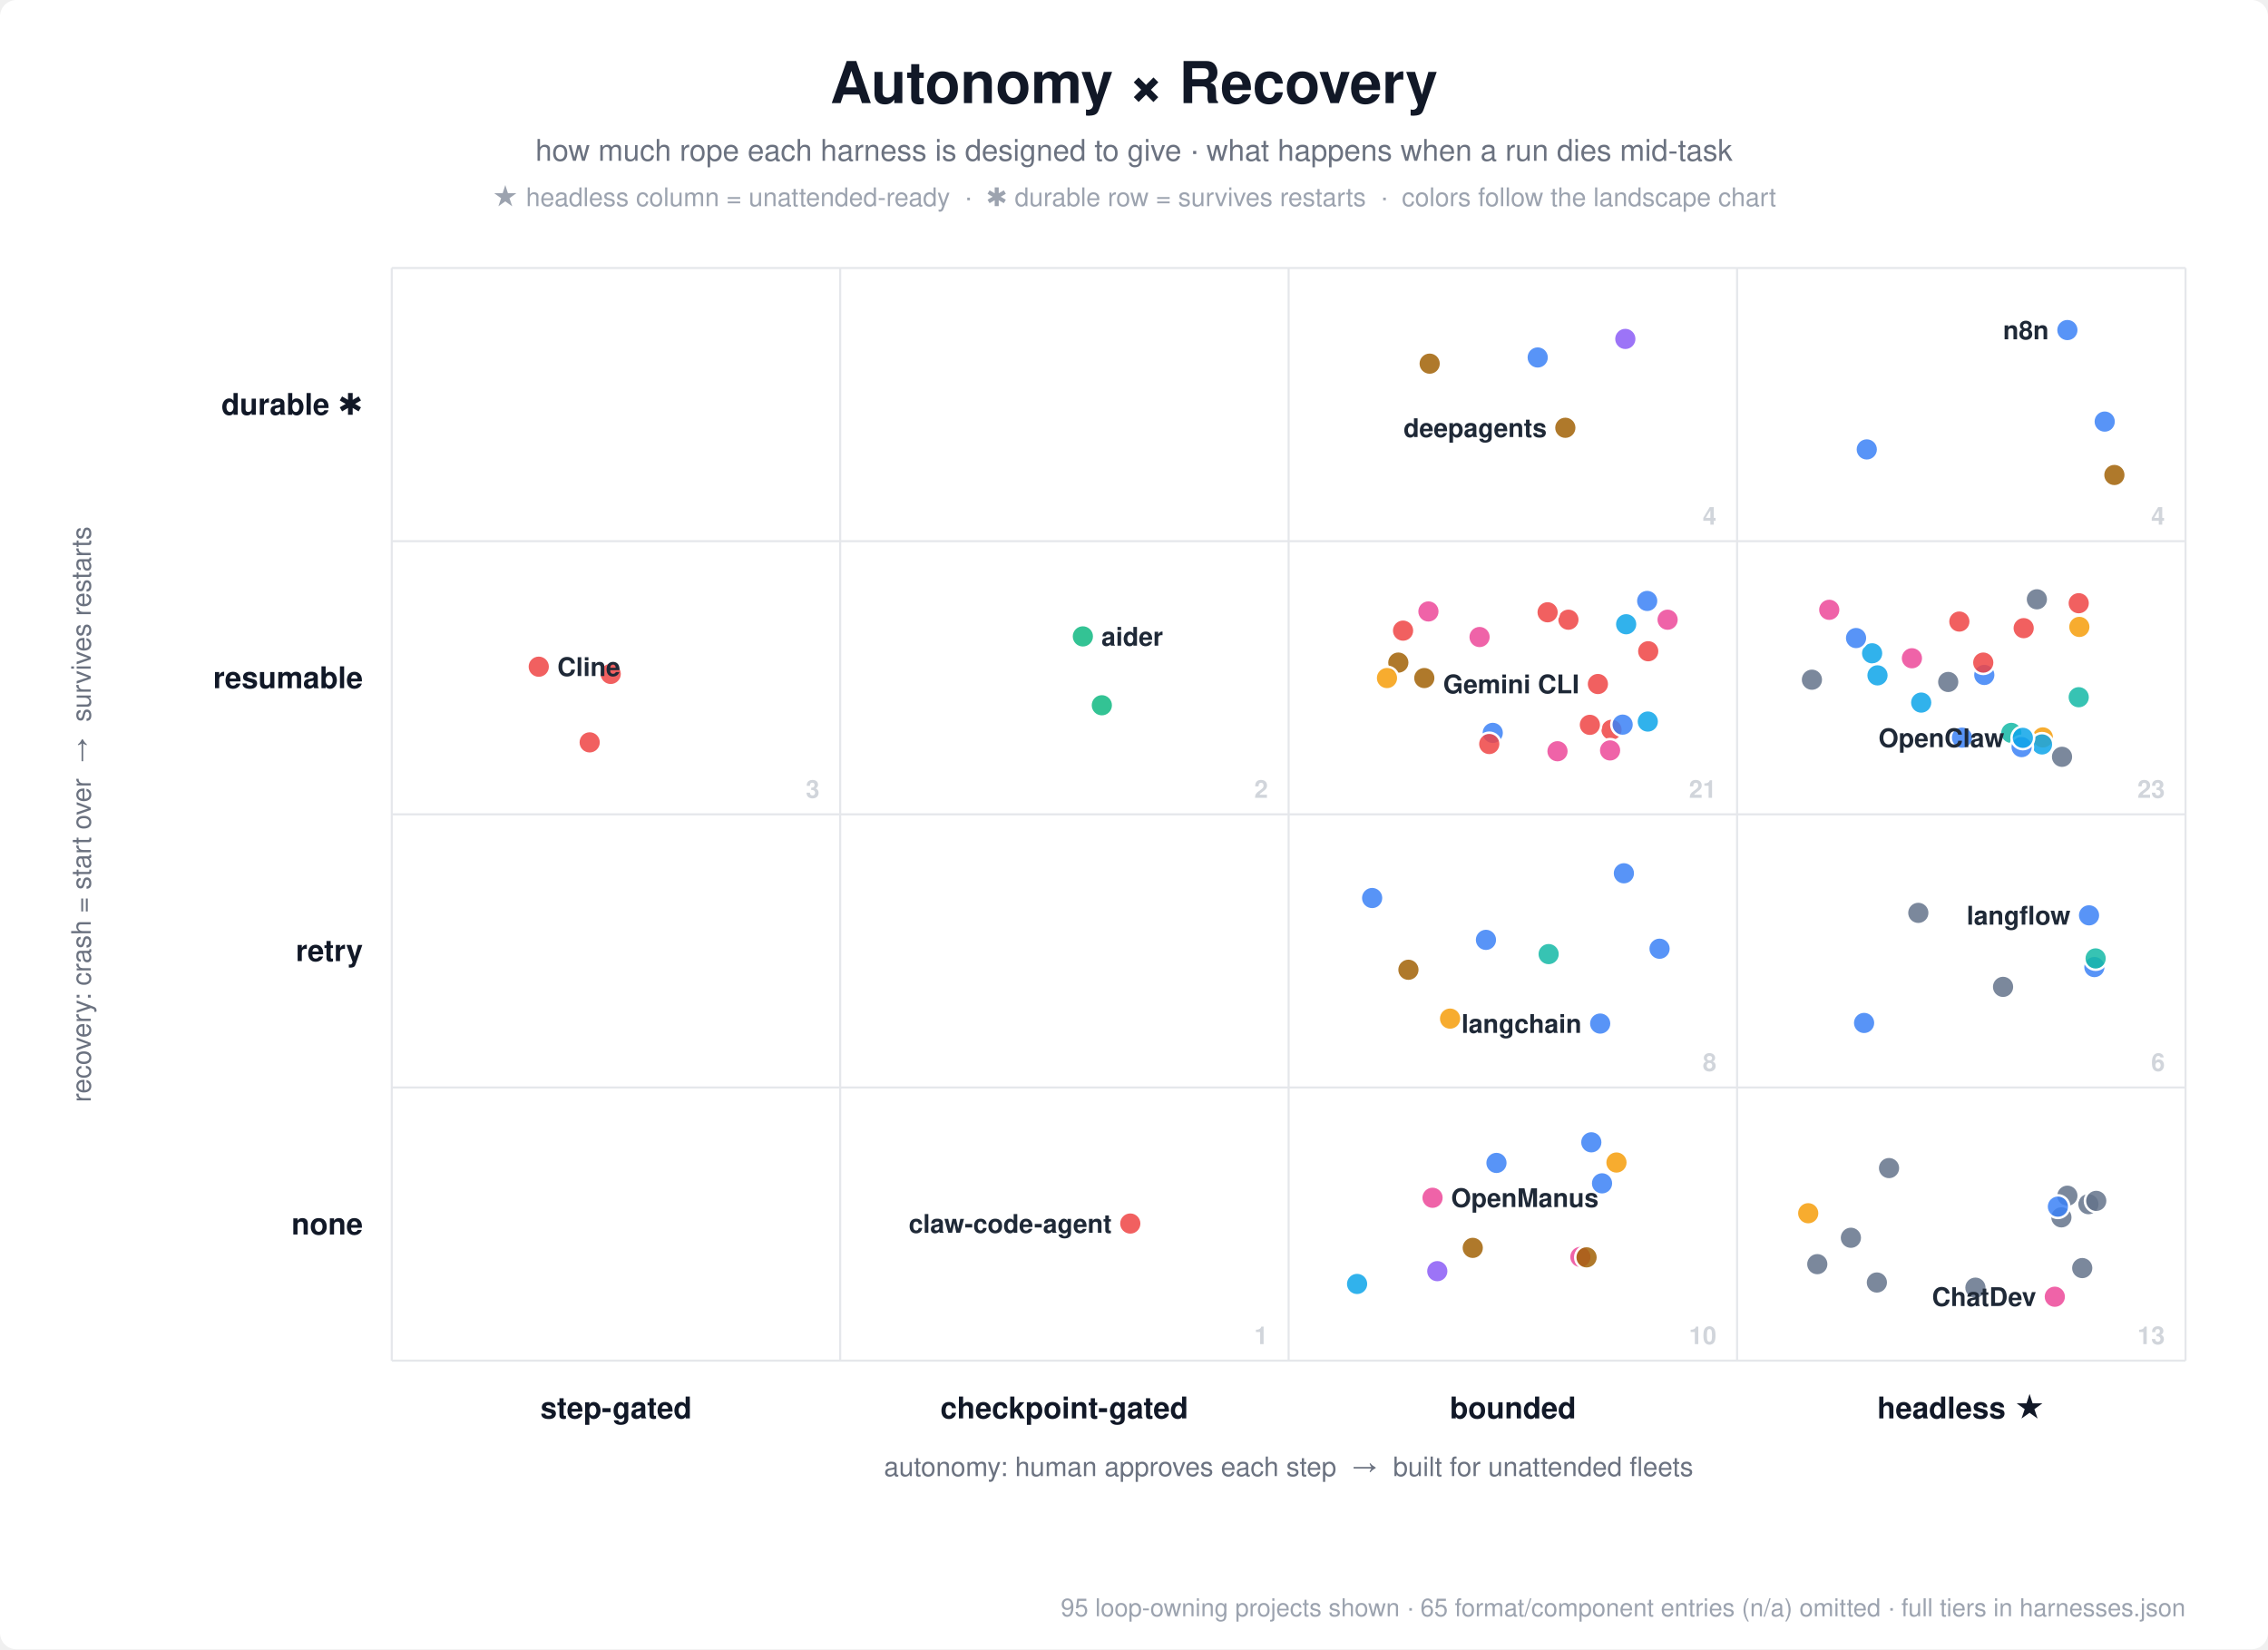
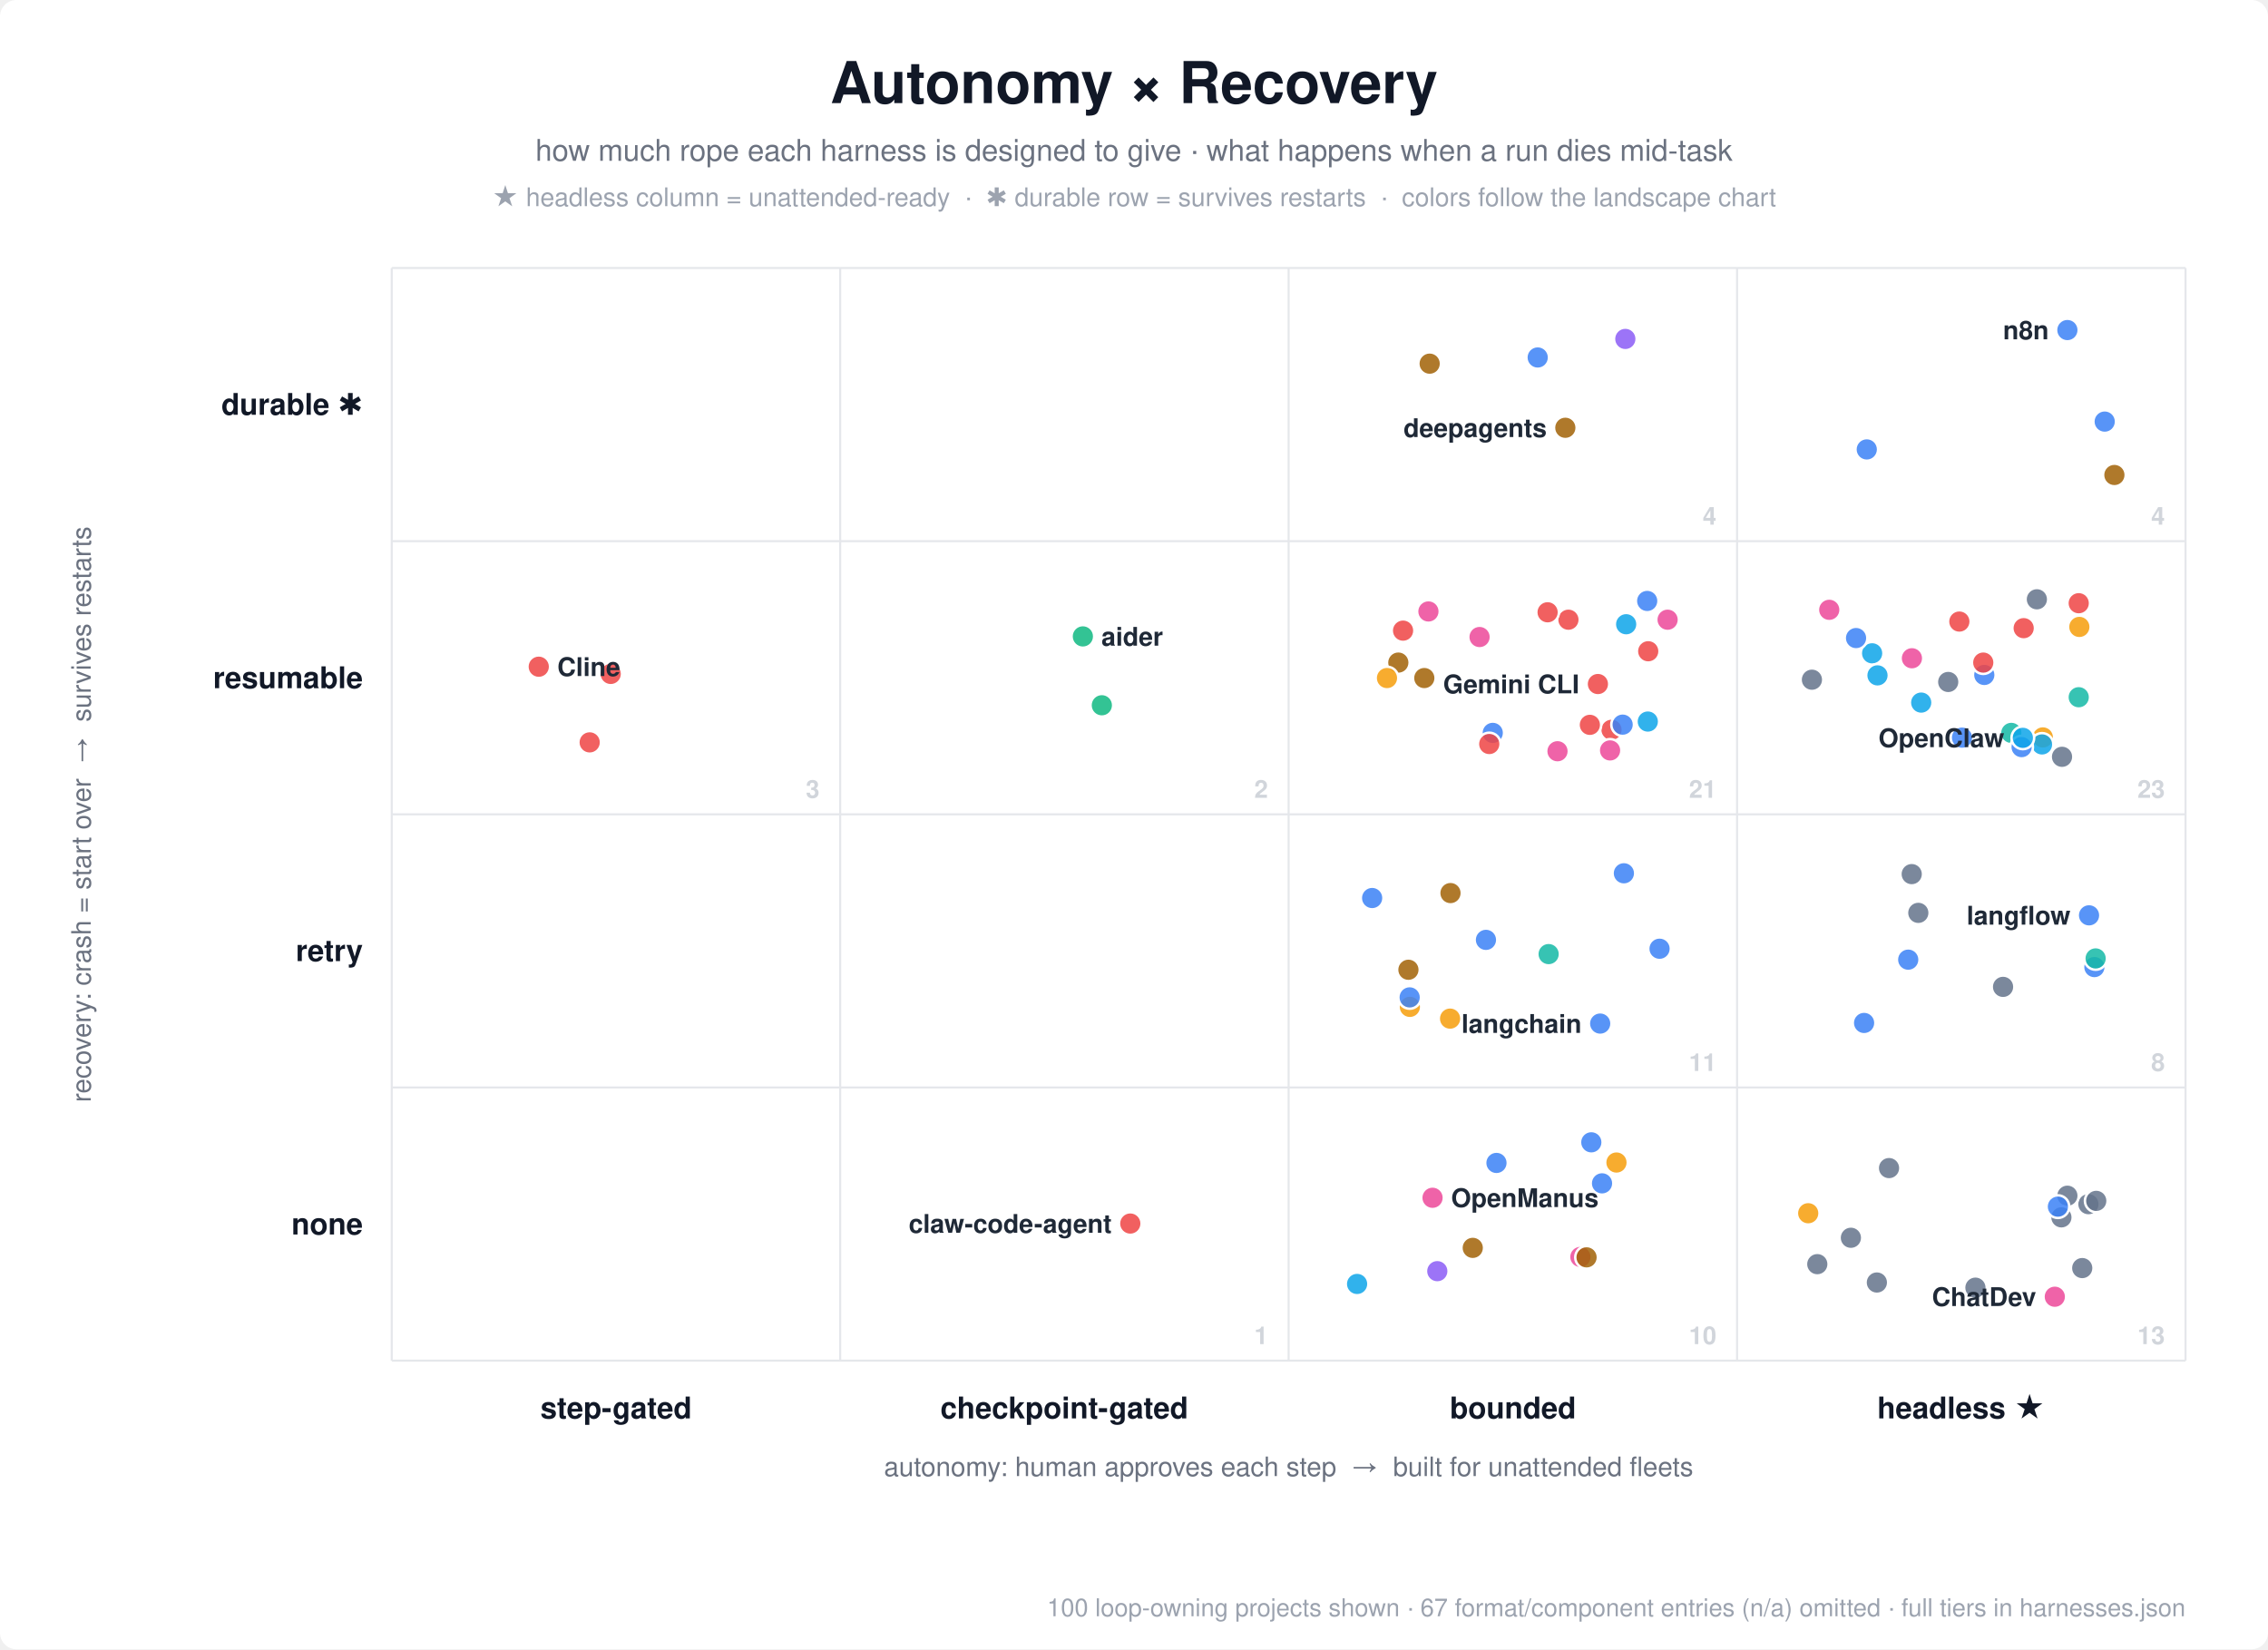
<svg xmlns="http://www.w3.org/2000/svg" viewBox="0 0 1100 800" font-family="-apple-system, 'Segoe UI', Helvetica, Arial, sans-serif">
  <rect width="1100" height="800" fill="#ffffff" rx="8" />
  <text x="550.0" y="50" text-anchor="middle" font-size="28" font-weight="700" fill="#111827">Autonomy × Recovery</text>
  <text x="550.0" y="78" text-anchor="middle" font-size="14.5" fill="#6b7280">how much rope each harness is designed to give · what happens when a run dies mid-task</text>
  <text x="550.0" y="100" text-anchor="middle" font-size="12.5" fill="#9ca3af">★ headless column = unattended-ready  ·  ✱ durable row = survives restarts  ·  colors follow the landscape chart</text>
  <line x1="190.0" y1="130" x2="190.0" y2="660" stroke="#e5e7eb" stroke-width="1" />
  <line x1="407.5" y1="130" x2="407.5" y2="660" stroke="#e5e7eb" stroke-width="1" />
  <line x1="625.0" y1="130" x2="625.0" y2="660" stroke="#e5e7eb" stroke-width="1" />
  <line x1="842.5" y1="130" x2="842.5" y2="660" stroke="#e5e7eb" stroke-width="1" />
  <line x1="1060.0" y1="130" x2="1060.0" y2="660" stroke="#e5e7eb" stroke-width="1" />
  <line x1="190" y1="130.0" x2="1060" y2="130.0" stroke="#e5e7eb" stroke-width="1" />
  <line x1="190" y1="262.5" x2="1060" y2="262.5" stroke="#e5e7eb" stroke-width="1" />
  <line x1="190" y1="395.0" x2="1060" y2="395.0" stroke="#e5e7eb" stroke-width="1" />
  <line x1="190" y1="527.5" x2="1060" y2="527.5" stroke="#e5e7eb" stroke-width="1" />
  <line x1="190" y1="660.0" x2="1060" y2="660.0" stroke="#e5e7eb" stroke-width="1" />
  <text x="298.8" y="688" text-anchor="middle" font-size="14.5" font-weight="600" fill="#111827">step-gated</text>
  <text x="516.2" y="688" text-anchor="middle" font-size="14.5" font-weight="600" fill="#111827">checkpoint-gated</text>
  <text x="733.8" y="688" text-anchor="middle" font-size="14.5" font-weight="600" fill="#111827">bounded</text>
  <text x="951.2" y="688" text-anchor="middle" font-size="14.5" font-weight="600" fill="#111827">headless ★</text>
  <text x="625.0" y="716" text-anchor="middle" font-size="13" fill="#6b7280">autonomy: human approves each step  →  built for unattended fleets</text>
  <text x="176" y="598.8" text-anchor="end" font-size="14.5" font-weight="600" fill="#111827">none</text>
  <text x="176" y="466.2" text-anchor="end" font-size="14.5" font-weight="600" fill="#111827">retry</text>
  <text x="176" y="333.8" text-anchor="end" font-size="14.5" font-weight="600" fill="#111827">resumable</text>
  <text x="176" y="201.2" text-anchor="end" font-size="14.5" font-weight="600" fill="#111827">durable ✱</text>
  <text x="44" y="395" font-size="13" fill="#6b7280" transform="rotate(-90 44 395)" text-anchor="middle">recovery: crash = start over  →  survives restarts</text>
  <text x="832.5" y="652.0" text-anchor="end" font-size="12" fill="#d1d5db" font-weight="700">10</text>
  <text x="832.5" y="254.5" text-anchor="end" font-size="12" fill="#d1d5db" font-weight="700">4</text>
  <text x="832.5" y="387.0" text-anchor="end" font-size="12" fill="#d1d5db" font-weight="700">21</text>
  <text x="397.5" y="387.0" text-anchor="end" font-size="12" fill="#d1d5db" font-weight="700">3</text>
  <text x="1050.0" y="387.0" text-anchor="end" font-size="12" fill="#d1d5db" font-weight="700">23</text>
  <text x="615.0" y="652.0" text-anchor="end" font-size="12" fill="#d1d5db" font-weight="700">1</text>
-   <text x="832.5" y="519.5" text-anchor="end" font-size="12" fill="#d1d5db" font-weight="700">8</text>
+   <text x="832.5" y="519.5" text-anchor="end" font-size="12" fill="#d1d5db" font-weight="700">11</text>
  <text x="1050.0" y="652.0" text-anchor="end" font-size="12" fill="#d1d5db" font-weight="700">13</text>
  <text x="1050.0" y="254.5" text-anchor="end" font-size="12" fill="#d1d5db" font-weight="700">4</text>
-   <text x="1050.0" y="519.5" text-anchor="end" font-size="12" fill="#d1d5db" font-weight="700">6</text>
+   <text x="1050.0" y="519.5" text-anchor="end" font-size="12" fill="#d1d5db" font-weight="700">8</text>
  <text x="615.0" y="387.0" text-anchor="end" font-size="12" fill="#d1d5db" font-weight="700">2</text>
  <circle cx="958.1" cy="624.6" r="5.5" fill="#64748b" fill-opacity="0.85" stroke="#ffffff" stroke-width="1.2" />
  <circle cx="931.8" cy="340.8" r="5.5" fill="#0ea5e9" fill-opacity="0.85" stroke="#ffffff" stroke-width="1.2" />
  <circle cx="916.2" cy="566.6" r="5.5" fill="#64748b" fill-opacity="0.85" stroke="#ffffff" stroke-width="1.2" />
  <circle cx="897.7" cy="600.4" r="5.5" fill="#64748b" fill-opacity="0.85" stroke="#ffffff" stroke-width="1.2" />
  <circle cx="703.3" cy="494.1" r="5.5" fill="#f59e0b" fill-opacity="0.85" stroke="#ffffff" stroke-width="1.2" />
  <circle cx="1009.9" cy="615.1" r="5.5" fill="#64748b" fill-opacity="0.85" stroke="#ffffff" stroke-width="1.2" />
  <circle cx="781.6" cy="354.0" r="5.5" fill="#ef4444" fill-opacity="0.85" stroke="#ffffff" stroke-width="1.2" />
  <circle cx="725.8" cy="564.1" r="5.5" fill="#3b82f6" fill-opacity="0.85" stroke="#ffffff" stroke-width="1.2" />
  <circle cx="887.2" cy="295.8" r="5.5" fill="#ec4899" fill-opacity="0.85" stroke="#ffffff" stroke-width="1.2" />
  <circle cx="971.5" cy="478.7" r="5.5" fill="#64748b" fill-opacity="0.85" stroke="#ffffff" stroke-width="1.2" />
  <circle cx="784.0" cy="563.9" r="5.5" fill="#f59e0b" fill-opacity="0.85" stroke="#ffffff" stroke-width="1.2" />
  <circle cx="975.5" cy="355.5" r="5.5" fill="#14b8a6" fill-opacity="0.85" stroke="#ffffff" stroke-width="1.2" />
  <circle cx="777.0" cy="574.0" r="5.5" fill="#3b82f6" fill-opacity="0.85" stroke="#ffffff" stroke-width="1.2" />
  <circle cx="881.4" cy="613.2" r="5.5" fill="#64748b" fill-opacity="0.85" stroke="#ffffff" stroke-width="1.2" />
  <circle cx="697.1" cy="616.6" r="5.5" fill="#8b5cf6" fill-opacity="0.85" stroke="#ffffff" stroke-width="1.2" />
  <circle cx="877.0" cy="588.5" r="5.5" fill="#f59e0b" fill-opacity="0.85" stroke="#ffffff" stroke-width="1.2" />
  <circle cx="548.2" cy="593.5" r="5.5" fill="#ef4444" fill-opacity="0.85" stroke="#ffffff" stroke-width="1.2" />
  <circle cx="788.3" cy="164.4" r="5.5" fill="#8b5cf6" fill-opacity="0.85" stroke="#ffffff" stroke-width="1.2" />
  <circle cx="714.3" cy="605.3" r="5.5" fill="#a16207" fill-opacity="0.85" stroke="#ffffff" stroke-width="1.2" />
  <circle cx="878.8" cy="329.7" r="5.5" fill="#64748b" fill-opacity="0.85" stroke="#ffffff" stroke-width="1.2" />
  <circle cx="1012.9" cy="584.1" r="5.5" fill="#64748b" fill-opacity="0.85" stroke="#ffffff" stroke-width="1.2" />
  <circle cx="910.3" cy="622.1" r="5.5" fill="#64748b" fill-opacity="0.85" stroke="#ffffff" stroke-width="1.2" />
  <circle cx="930.4" cy="442.8" r="5.5" fill="#64748b" fill-opacity="0.85" stroke="#ffffff" stroke-width="1.2" />
  <circle cx="1016.7" cy="582.5" r="5.5" fill="#64748b" fill-opacity="0.85" stroke="#ffffff" stroke-width="1.2" />
  <circle cx="658.2" cy="622.8" r="5.5" fill="#0ea5e9" fill-opacity="0.85" stroke="#ffffff" stroke-width="1.2" />
  <circle cx="1002.7" cy="580.0" r="5.5" fill="#64748b" fill-opacity="0.85" stroke="#ffffff" stroke-width="1.2" />
+   <circle cx="703.5" cy="433.2" r="5.5" fill="#a16207" fill-opacity="0.85" stroke="#ffffff" stroke-width="1.2" />
+   <circle cx="927.2" cy="424.0" r="5.5" fill="#64748b" fill-opacity="0.85" stroke="#ffffff" stroke-width="1.2" />
  <circle cx="1000.1" cy="367.1" r="5.5" fill="#64748b" fill-opacity="0.85" stroke="#ffffff" stroke-width="1.2" />
+   <circle cx="683.8" cy="488.4" r="5.5" fill="#f59e0b" fill-opacity="0.85" stroke="#ffffff" stroke-width="1.2" />
  <circle cx="798.9" cy="291.5" r="5.5" fill="#3b82f6" fill-opacity="0.85" stroke="#ffffff" stroke-width="1.2" />
  <circle cx="678.2" cy="321.4" r="5.5" fill="#a16207" fill-opacity="0.85" stroke="#ffffff" stroke-width="1.2" />
  <circle cx="999.8" cy="590.5" r="5.5" fill="#64748b" fill-opacity="0.85" stroke="#ffffff" stroke-width="1.2" />
  <circle cx="787.6" cy="423.6" r="5.5" fill="#3b82f6" fill-opacity="0.85" stroke="#ffffff" stroke-width="1.2" />
  <circle cx="998.1" cy="585.3" r="5.5" fill="#3b82f6" fill-opacity="0.85" stroke="#ffffff" stroke-width="1.2" />
  <circle cx="1025.5" cy="230.4" r="5.5" fill="#a16207" fill-opacity="0.85" stroke="#ffffff" stroke-width="1.2" />
  <circle cx="987.9" cy="290.7" r="5.5" fill="#64748b" fill-opacity="0.85" stroke="#ffffff" stroke-width="1.2" />
  <circle cx="690.8" cy="328.9" r="5.5" fill="#a16207" fill-opacity="0.85" stroke="#ffffff" stroke-width="1.2" />
  <circle cx="724.0" cy="355.5" r="5.5" fill="#3b82f6" fill-opacity="0.85" stroke="#ffffff" stroke-width="1.2" />
  <circle cx="990.8" cy="357.7" r="5.5" fill="#f59e0b" fill-opacity="0.85" stroke="#ffffff" stroke-width="1.2" />
+   <circle cx="683.7" cy="483.8" r="5.5" fill="#3b82f6" fill-opacity="0.85" stroke="#ffffff" stroke-width="1.2" />
  <circle cx="1015.8" cy="469.1" r="5.5" fill="#3b82f6" fill-opacity="0.85" stroke="#ffffff" stroke-width="1.2" />
  <circle cx="672.7" cy="328.9" r="5.5" fill="#f59e0b" fill-opacity="0.85" stroke="#ffffff" stroke-width="1.2" />
  <circle cx="1016.4" cy="464.9" r="5.5" fill="#14b8a6" fill-opacity="0.85" stroke="#ffffff" stroke-width="1.2" />
  <circle cx="766.5" cy="609.7" r="5.5" fill="#ec4899" fill-opacity="0.85" stroke="#ffffff" stroke-width="1.2" />
  <circle cx="808.8" cy="300.6" r="5.5" fill="#ec4899" fill-opacity="0.85" stroke="#ffffff" stroke-width="1.2" />
  <circle cx="717.6" cy="309.0" r="5.5" fill="#ec4899" fill-opacity="0.85" stroke="#ffffff" stroke-width="1.2" />
  <circle cx="951.6" cy="357.8" r="5.5" fill="#3b82f6" fill-opacity="0.85" stroke="#ffffff" stroke-width="1.2" />
  <circle cx="799.2" cy="350.0" r="5.5" fill="#0ea5e9" fill-opacity="0.85" stroke="#ffffff" stroke-width="1.2" />
  <circle cx="944.9" cy="330.8" r="5.5" fill="#64748b" fill-opacity="0.85" stroke="#ffffff" stroke-width="1.2" />
  <circle cx="788.7" cy="302.8" r="5.5" fill="#0ea5e9" fill-opacity="0.85" stroke="#ffffff" stroke-width="1.2" />
  <circle cx="990.4" cy="361.1" r="5.5" fill="#0ea5e9" fill-opacity="0.85" stroke="#ffffff" stroke-width="1.2" />
  <circle cx="693.4" cy="176.4" r="5.5" fill="#a16207" fill-opacity="0.85" stroke="#ffffff" stroke-width="1.2" />
  <circle cx="1008.5" cy="304.1" r="5.5" fill="#f59e0b" fill-opacity="0.85" stroke="#ffffff" stroke-width="1.2" />
  <circle cx="962.4" cy="327.4" r="5.5" fill="#3b82f6" fill-opacity="0.85" stroke="#ffffff" stroke-width="1.2" />
  <circle cx="980.5" cy="362.4" r="5.5" fill="#3b82f6" fill-opacity="0.85" stroke="#ffffff" stroke-width="1.2" />
  <circle cx="771.8" cy="554.1" r="5.5" fill="#3b82f6" fill-opacity="0.85" stroke="#ffffff" stroke-width="1.2" />
  <circle cx="905.4" cy="218.0" r="5.5" fill="#3b82f6" fill-opacity="0.85" stroke="#ffffff" stroke-width="1.2" />
  <circle cx="296.2" cy="326.9" r="5.5" fill="#ef4444" fill-opacity="0.85" stroke="#ffffff" stroke-width="1.2" />
  <circle cx="722.3" cy="360.9" r="5.5" fill="#ef4444" fill-opacity="0.85" stroke="#ffffff" stroke-width="1.2" />
  <circle cx="683.1" cy="470.4" r="5.5" fill="#a16207" fill-opacity="0.85" stroke="#ffffff" stroke-width="1.2" />
  <circle cx="961.9" cy="321.4" r="5.5" fill="#ef4444" fill-opacity="0.85" stroke="#ffffff" stroke-width="1.2" />
  <circle cx="286.0" cy="360.1" r="5.5" fill="#ef4444" fill-opacity="0.85" stroke="#ffffff" stroke-width="1.2" />
  <circle cx="799.4" cy="315.9" r="5.5" fill="#ef4444" fill-opacity="0.85" stroke="#ffffff" stroke-width="1.2" />
  <circle cx="745.8" cy="173.4" r="5.5" fill="#3b82f6" fill-opacity="0.85" stroke="#ffffff" stroke-width="1.2" />
  <circle cx="760.7" cy="300.6" r="5.5" fill="#ef4444" fill-opacity="0.85" stroke="#ffffff" stroke-width="1.2" />
  <circle cx="759.2" cy="207.5" r="5.5" fill="#a16207" fill-opacity="0.85" stroke="#ffffff" stroke-width="1.2" />
  <circle cx="720.7" cy="455.9" r="5.5" fill="#3b82f6" fill-opacity="0.85" stroke="#ffffff" stroke-width="1.2" />
  <circle cx="692.8" cy="296.6" r="5.5" fill="#ec4899" fill-opacity="0.85" stroke="#ffffff" stroke-width="1.2" />
  <circle cx="769.5" cy="609.9" r="5.5" fill="#a16207" fill-opacity="0.85" stroke="#ffffff" stroke-width="1.2" />
  <circle cx="751.1" cy="462.8" r="5.5" fill="#14b8a6" fill-opacity="0.85" stroke="#ffffff" stroke-width="1.2" />
  <circle cx="996.6" cy="629.0" r="5.5" fill="#ec4899" fill-opacity="0.85" stroke="#ffffff" stroke-width="1.2" />
  <circle cx="534.4" cy="342.1" r="5.5" fill="#10b981" fill-opacity="0.85" stroke="#ffffff" stroke-width="1.2" />
  <circle cx="908.0" cy="316.9" r="5.5" fill="#0ea5e9" fill-opacity="0.85" stroke="#ffffff" stroke-width="1.2" />
  <circle cx="1020.8" cy="204.5" r="5.5" fill="#3b82f6" fill-opacity="0.85" stroke="#ffffff" stroke-width="1.2" />
  <circle cx="787.0" cy="351.5" r="5.5" fill="#3b82f6" fill-opacity="0.85" stroke="#ffffff" stroke-width="1.2" />
  <circle cx="525.2" cy="308.7" r="5.5" fill="#10b981" fill-opacity="0.85" stroke="#ffffff" stroke-width="1.2" />
  <circle cx="665.5" cy="435.6" r="5.5" fill="#3b82f6" fill-opacity="0.85" stroke="#ffffff" stroke-width="1.2" />
  <circle cx="1008.2" cy="292.6" r="5.5" fill="#ef4444" fill-opacity="0.85" stroke="#ffffff" stroke-width="1.2" />
+   <circle cx="925.5" cy="465.5" r="5.5" fill="#3b82f6" fill-opacity="0.85" stroke="#ffffff" stroke-width="1.2" />
  <circle cx="780.9" cy="364.0" r="5.5" fill="#ec4899" fill-opacity="0.85" stroke="#ffffff" stroke-width="1.2" />
  <circle cx="694.8" cy="581.0" r="5.5" fill="#ec4899" fill-opacity="0.85" stroke="#ffffff" stroke-width="1.2" />
  <circle cx="755.4" cy="364.4" r="5.5" fill="#ec4899" fill-opacity="0.85" stroke="#ffffff" stroke-width="1.2" />
  <circle cx="261.3" cy="323.4" r="5.5" fill="#ef4444" fill-opacity="0.85" stroke="#ffffff" stroke-width="1.2" />
  <circle cx="680.5" cy="305.9" r="5.5" fill="#ef4444" fill-opacity="0.85" stroke="#ffffff" stroke-width="1.2" />
  <circle cx="927.3" cy="319.3" r="5.5" fill="#ec4899" fill-opacity="0.85" stroke="#ffffff" stroke-width="1.2" />
  <circle cx="1008.2" cy="338.2" r="5.5" fill="#14b8a6" fill-opacity="0.85" stroke="#ffffff" stroke-width="1.2" />
  <circle cx="950.3" cy="301.5" r="5.5" fill="#ef4444" fill-opacity="0.85" stroke="#ffffff" stroke-width="1.2" />
  <circle cx="771.1" cy="351.6" r="5.5" fill="#ef4444" fill-opacity="0.85" stroke="#ffffff" stroke-width="1.2" />
  <circle cx="750.6" cy="297.0" r="5.5" fill="#ef4444" fill-opacity="0.85" stroke="#ffffff" stroke-width="1.2" />
  <circle cx="775.0" cy="331.8" r="5.5" fill="#ef4444" fill-opacity="0.85" stroke="#ffffff" stroke-width="1.2" />
  <circle cx="804.9" cy="460.2" r="5.5" fill="#3b82f6" fill-opacity="0.85" stroke="#ffffff" stroke-width="1.2" />
  <circle cx="776.1" cy="496.5" r="5.5" fill="#3b82f6" fill-opacity="0.85" stroke="#ffffff" stroke-width="1.2" />
  <circle cx="904.1" cy="496.2" r="5.5" fill="#3b82f6" fill-opacity="0.85" stroke="#ffffff" stroke-width="1.2" />
  <circle cx="1013.2" cy="444.0" r="5.5" fill="#3b82f6" fill-opacity="0.85" stroke="#ffffff" stroke-width="1.2" />
  <circle cx="900.2" cy="309.5" r="5.5" fill="#3b82f6" fill-opacity="0.85" stroke="#ffffff" stroke-width="1.2" />
  <circle cx="981.5" cy="304.7" r="5.5" fill="#ef4444" fill-opacity="0.85" stroke="#ffffff" stroke-width="1.2" />
  <circle cx="1002.7" cy="160.1" r="5.5" fill="#3b82f6" fill-opacity="0.85" stroke="#ffffff" stroke-width="1.2" />
  <circle cx="910.6" cy="327.6" r="5.5" fill="#0ea5e9" fill-opacity="0.85" stroke="#ffffff" stroke-width="1.2" />
  <circle cx="981.1" cy="357.9" r="5.5" fill="#0ea5e9" fill-opacity="0.85" stroke="#ffffff" stroke-width="1.2" />
  <text x="703.8" y="585.5" text-anchor="start" font-size="12.5" font-weight="600" fill="#1f2937">OpenManus</text>
  <text x="750.2" y="212.0" text-anchor="end" font-size="12.5" font-weight="600" fill="#1f2937">deepagents</text>
  <text x="766.0" y="336.3" text-anchor="end" font-size="12.5" font-weight="600" fill="#1f2937">Gemini CLI</text>
  <text x="270.3" y="327.9" text-anchor="start" font-size="12.5" font-weight="600" fill="#1f2937">Cline</text>
  <text x="972.1" y="362.4" text-anchor="end" font-size="12.5" font-weight="600" fill="#1f2937">OpenClaw</text>
  <text x="539.2" y="598.0" text-anchor="end" font-size="12.5" font-weight="600" fill="#1f2937">claw-code-agent</text>
  <text x="767.1" y="501.0" text-anchor="end" font-size="12.5" font-weight="600" fill="#1f2937">langchain</text>
  <text x="987.6" y="633.5" text-anchor="end" font-size="12.5" font-weight="600" fill="#1f2937">ChatDev</text>
  <text x="993.7" y="164.6" text-anchor="end" font-size="12.5" font-weight="600" fill="#1f2937">n8n</text>
  <text x="1004.2" y="448.5" text-anchor="end" font-size="12.5" font-weight="600" fill="#1f2937">langflow</text>
  <text x="534.2" y="313.2" text-anchor="start" font-size="12.5" font-weight="600" fill="#1f2937">aider</text>
-   <text x="1060" y="784" text-anchor="end" font-size="12" fill="#9ca3af">95 loop-owning projects shown · 65 format/component entries (n/a) omitted · full tiers in harnesses.json</text>
+   <text x="1060" y="784" text-anchor="end" font-size="12" fill="#9ca3af">100 loop-owning projects shown · 67 format/component entries (n/a) omitted · full tiers in harnesses.json</text>
</svg>
